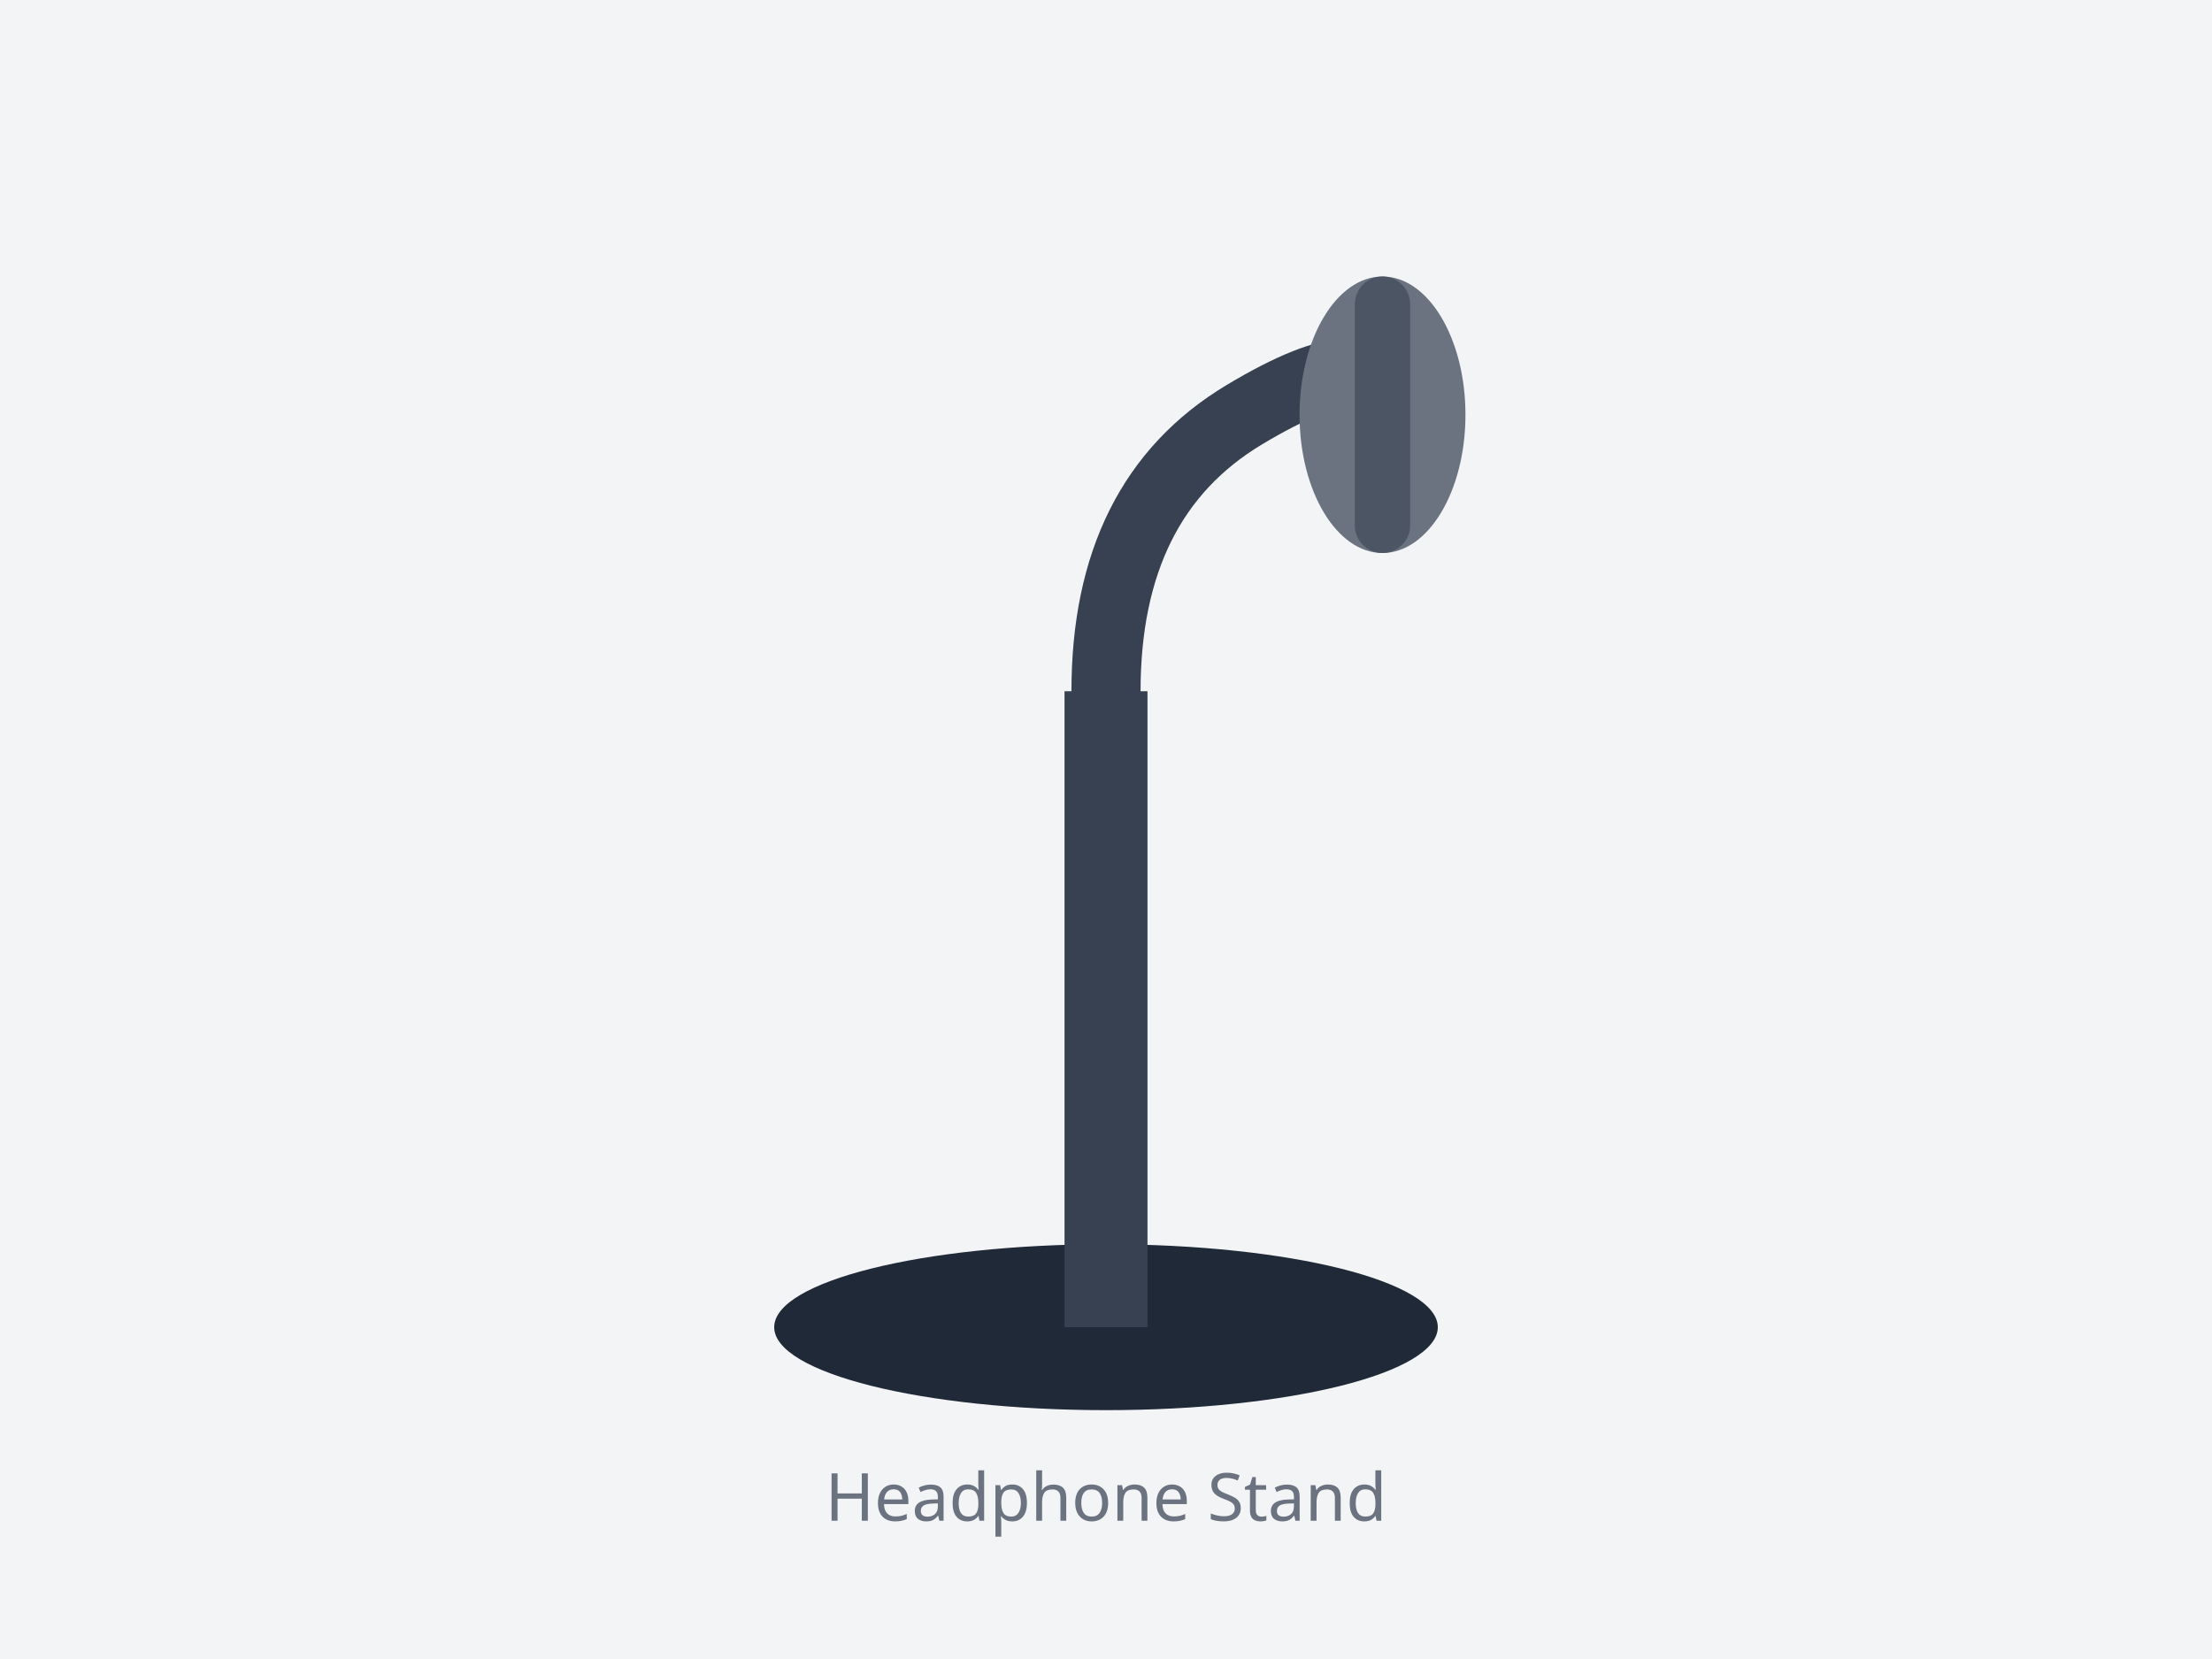
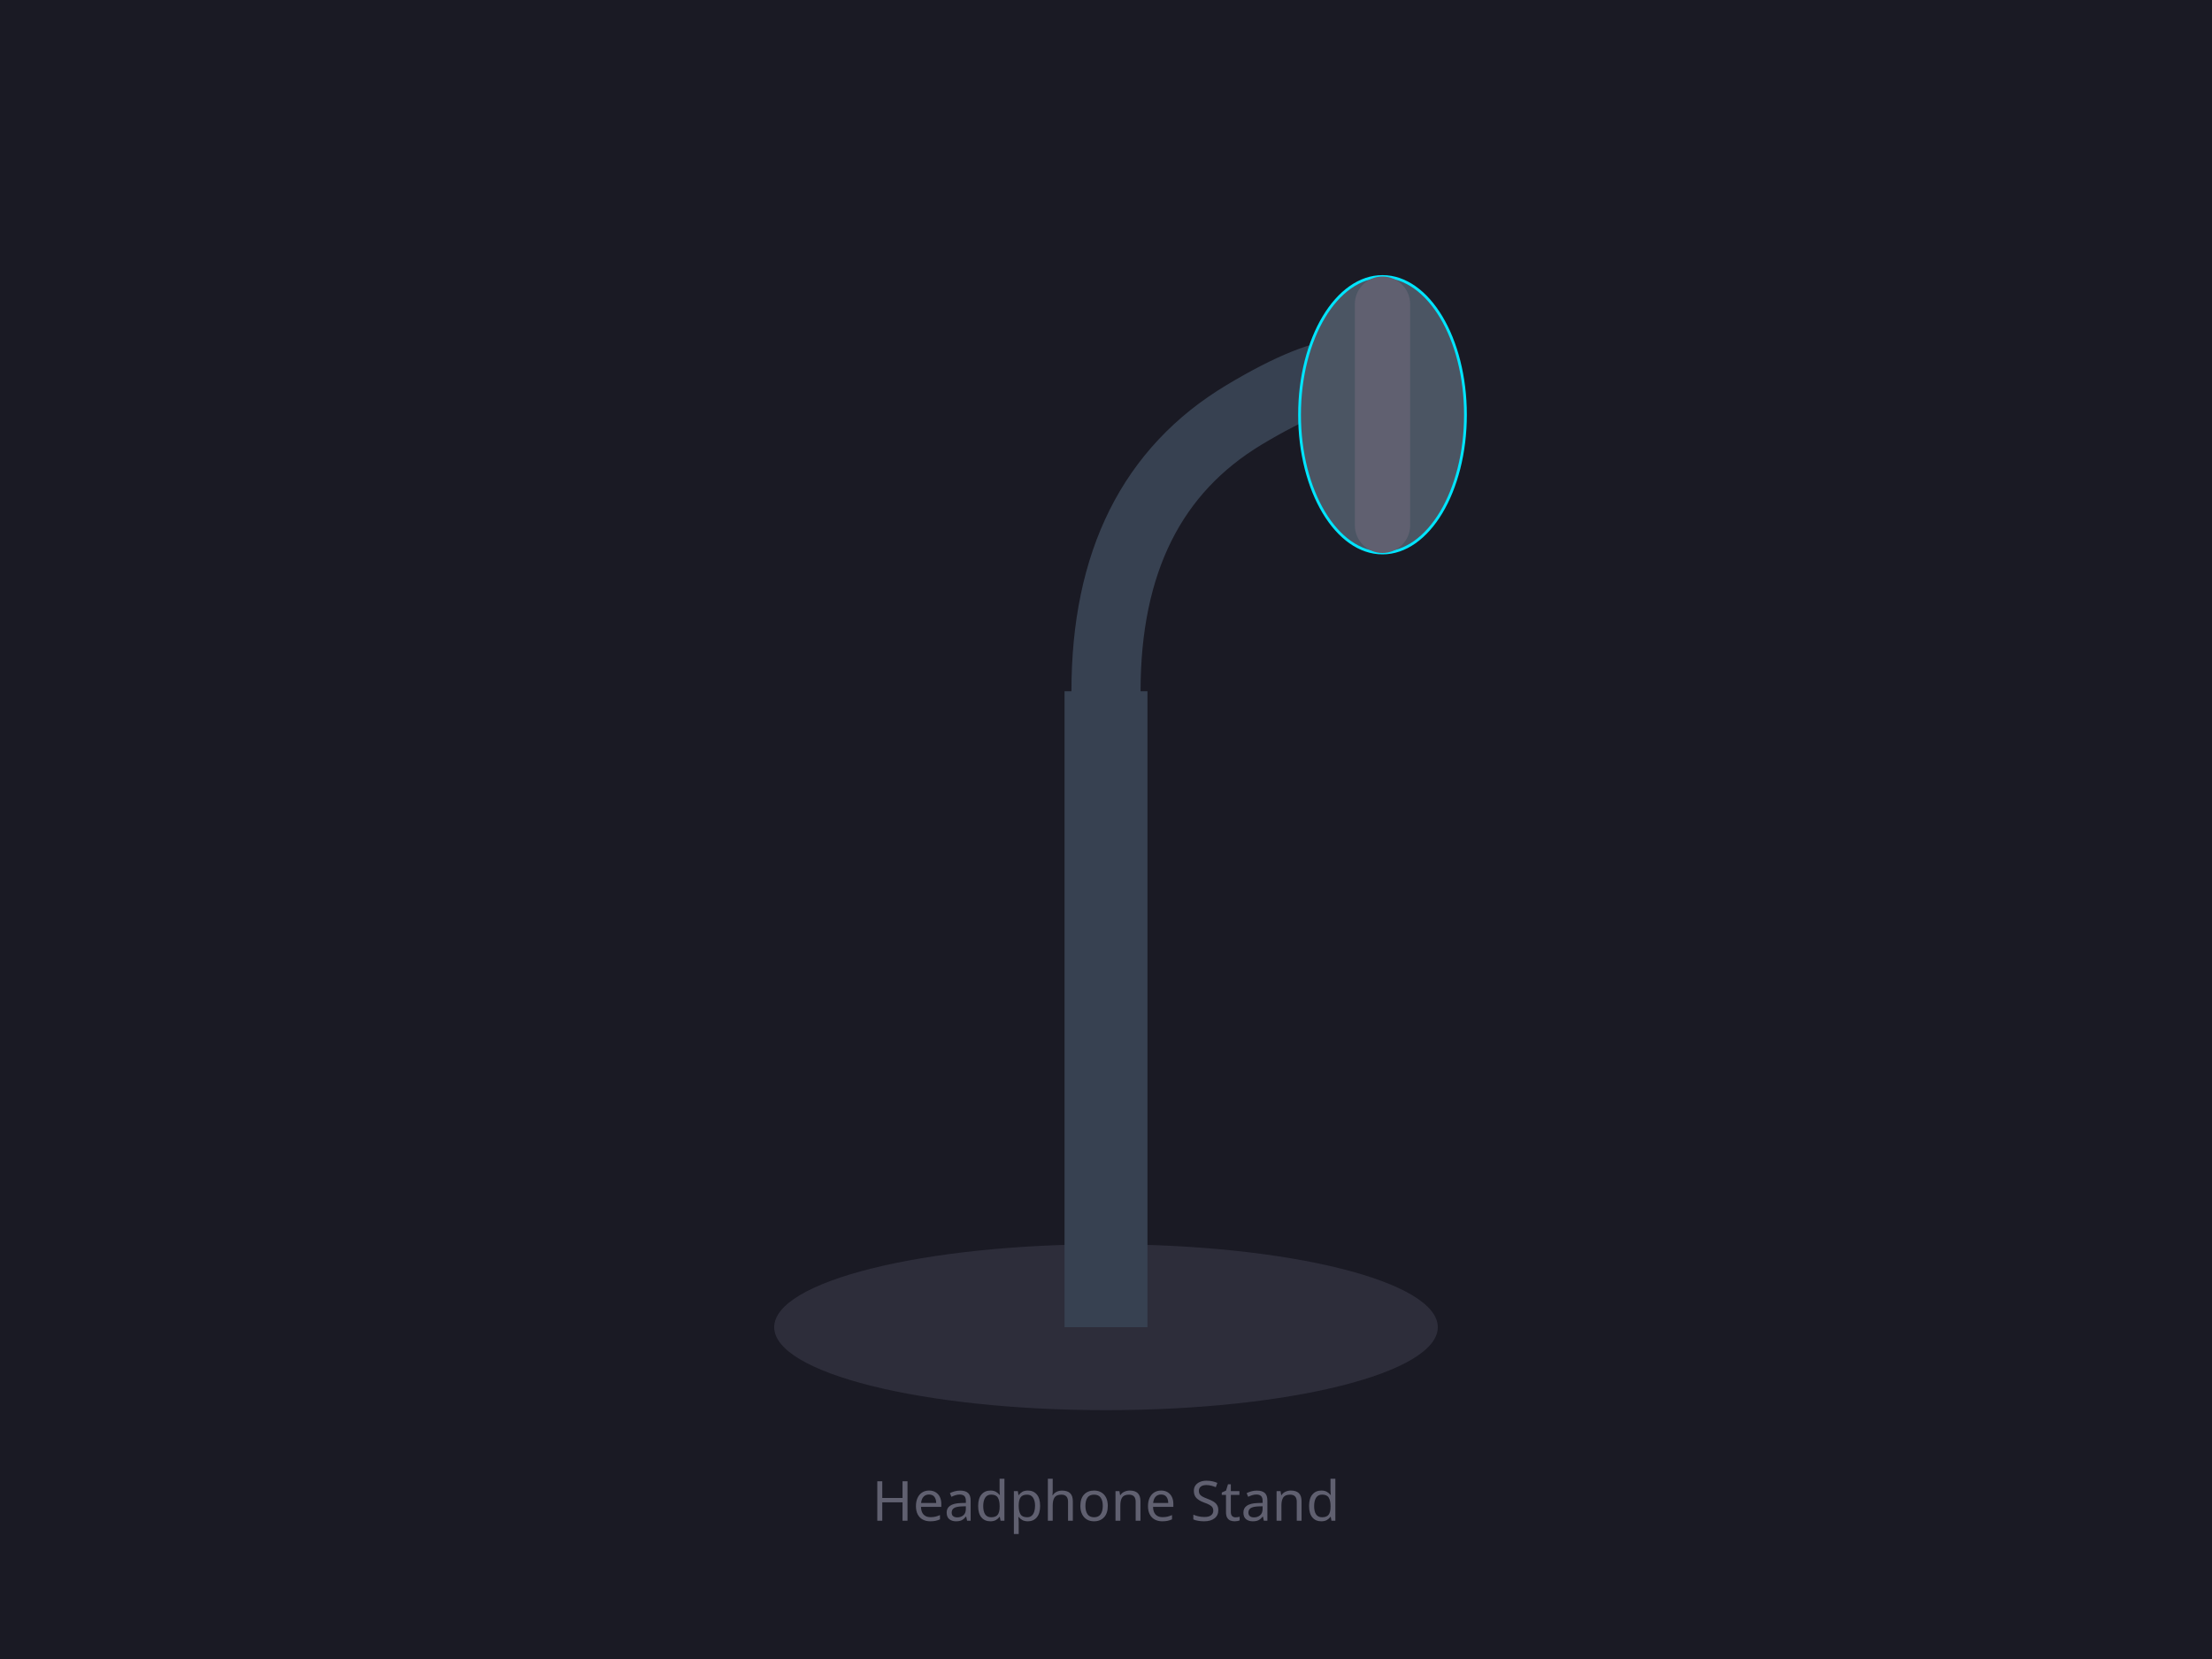
<svg xmlns="http://www.w3.org/2000/svg" width="800" height="600" viewBox="0 0 800 600" fill="none">
-   <rect width="800" height="600" fill="#f3f4f6" />
-   <ellipse cx="400" cy="480" rx="120" ry="30" fill="#1f2937" />
+   <rect width="800" height="600" fill="#1a1a24" />
+   <ellipse cx="400" cy="480" rx="120" ry="30" fill="#2d2d3a" />
  <rect x="385" y="250" width="30" height="230" fill="#374151" />
  <path d="M400 250 Q400 180 450 150 Q500 120 500 150" stroke="#374151" stroke-width="25" fill="none" stroke-linecap="round" />
-   <ellipse cx="500" cy="150" rx="30" ry="50" fill="#6b7280" />
-   <rect x="490" y="100" width="20" height="100" rx="10" fill="#4b5563" />
-   <text x="400" y="550" font-family="system-ui, sans-serif" font-size="24" fill="#6b7280" text-anchor="middle">Headphone Stand</text>
+   <ellipse cx="500" cy="150" rx="30" ry="50" fill="#4b5563" stroke="#00e5ff" stroke-width="1" />
+   <rect x="490" y="100" width="20" height="100" rx="10" fill="#606070" />
+   <text x="400" y="550" font-family="system-ui, sans-serif" font-size="20" fill="#606070" text-anchor="middle">Headphone Stand</text>
</svg>
